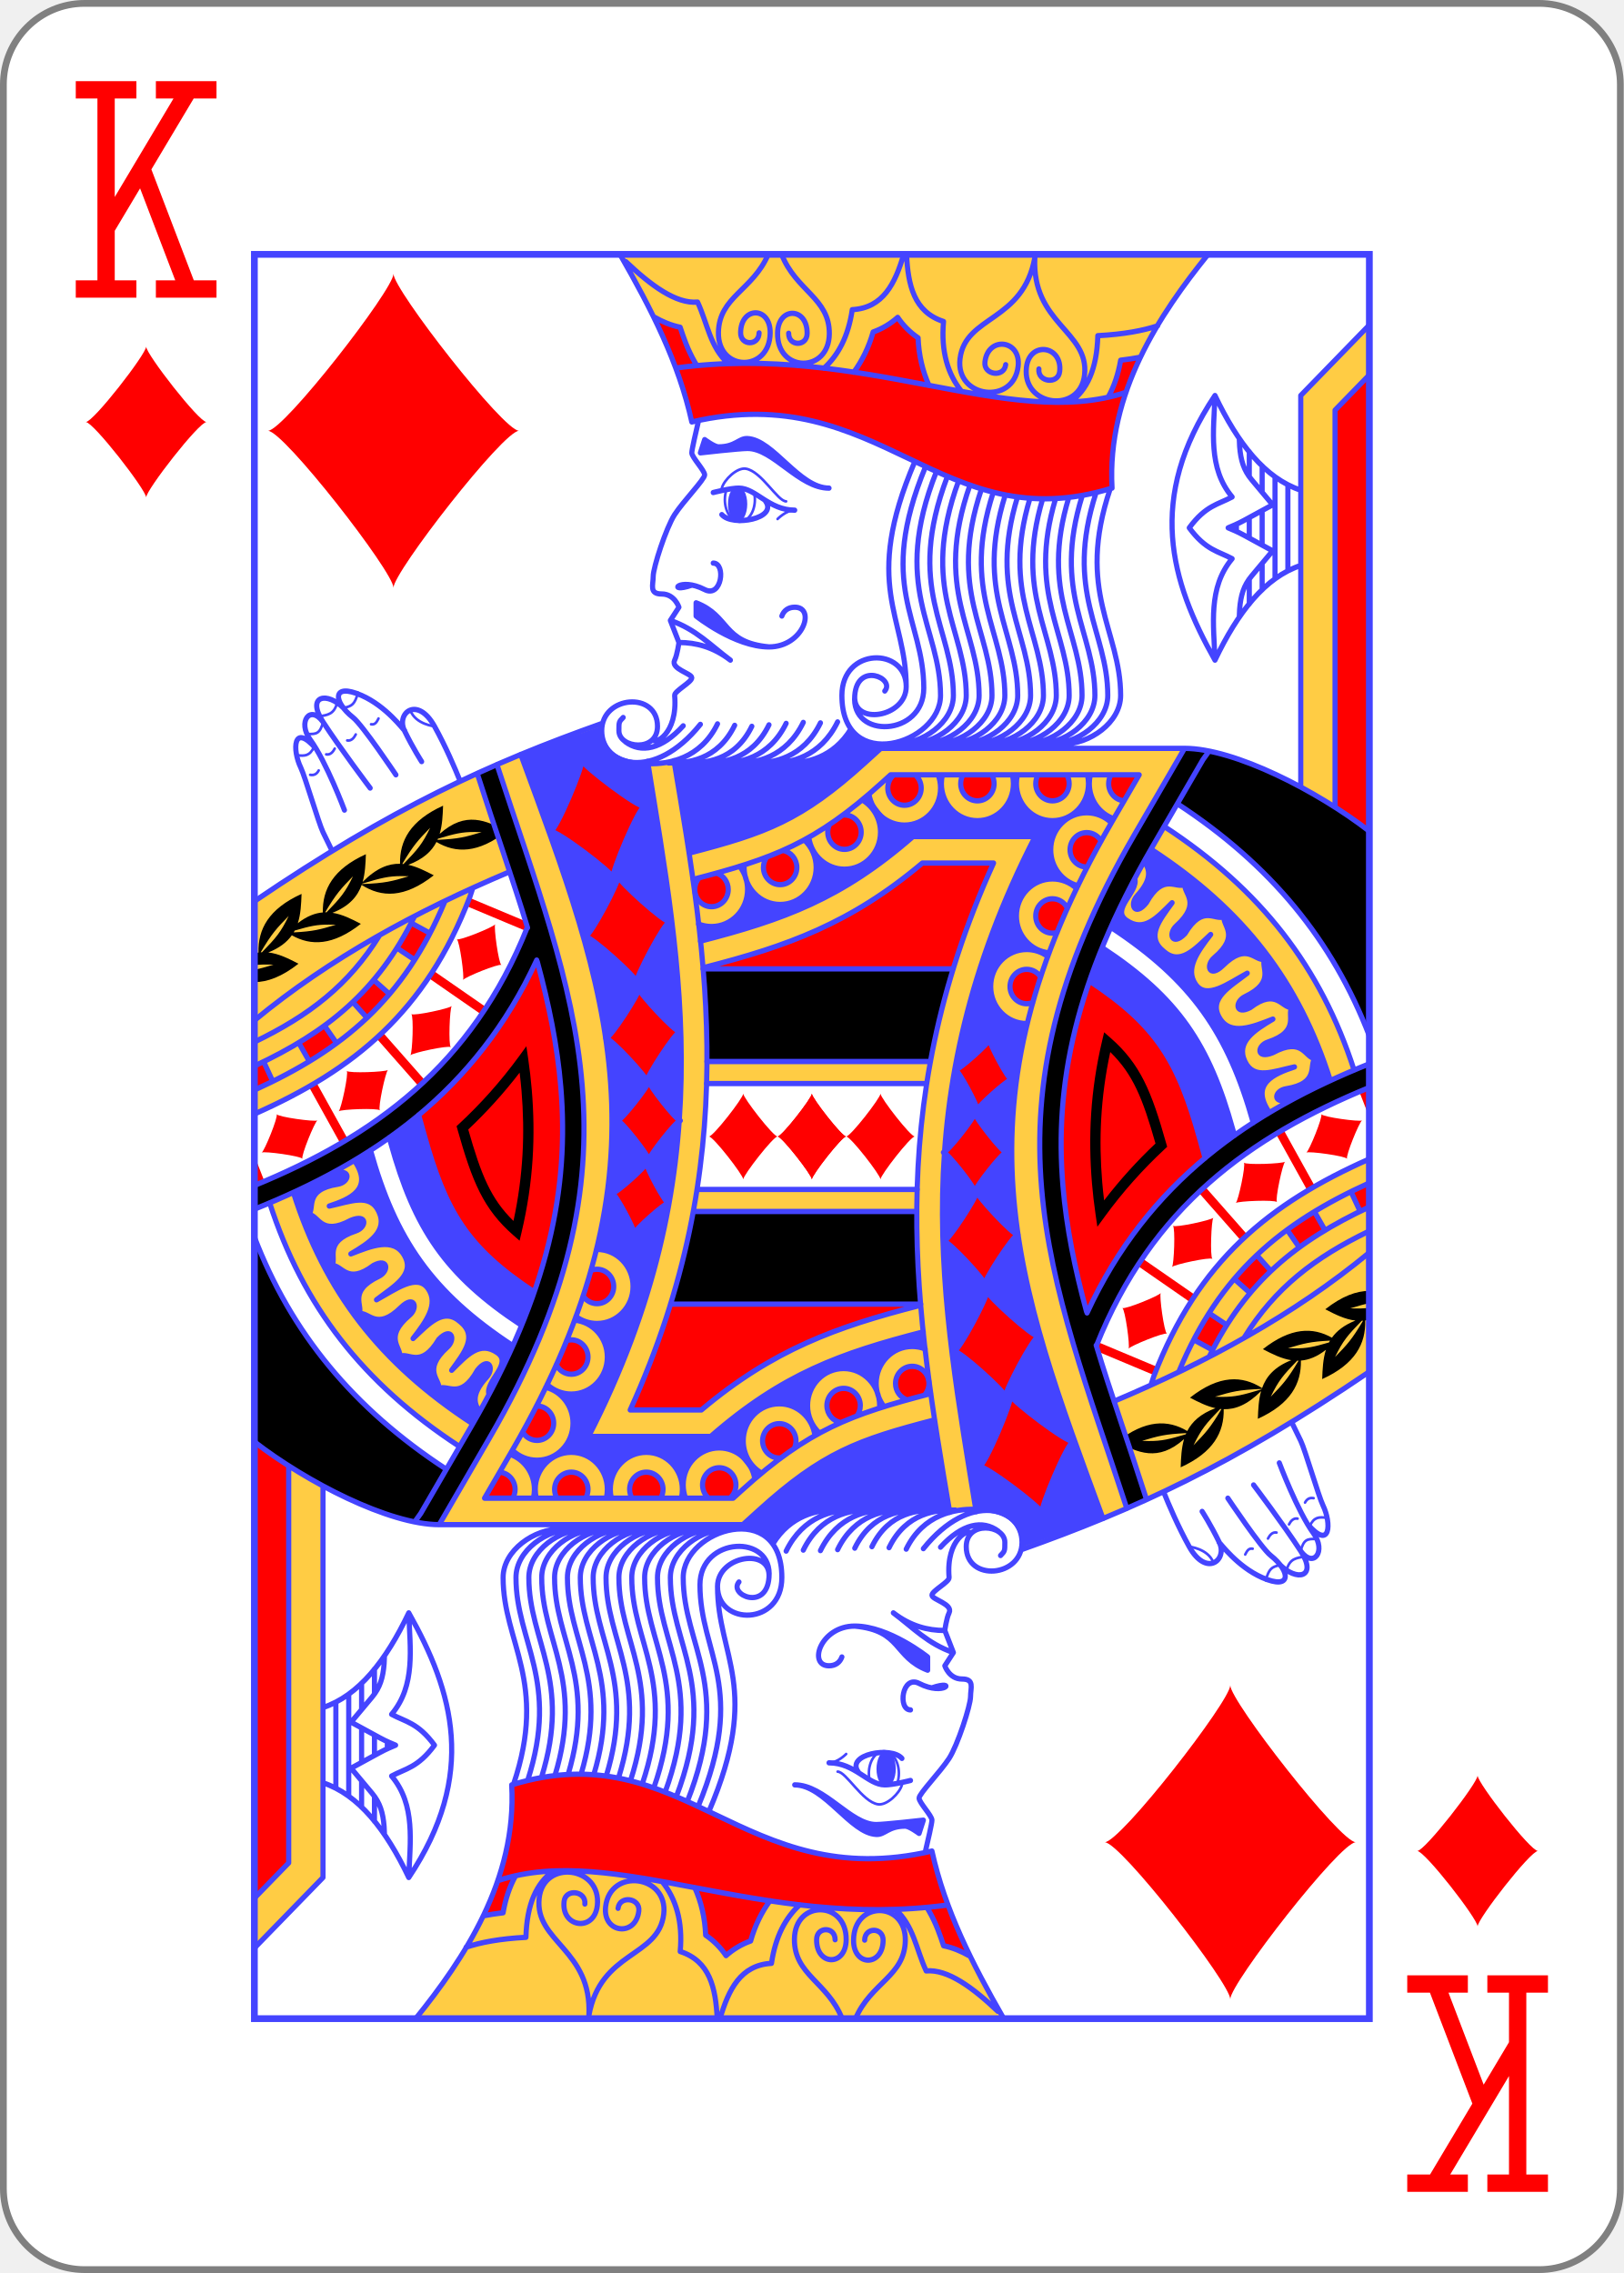
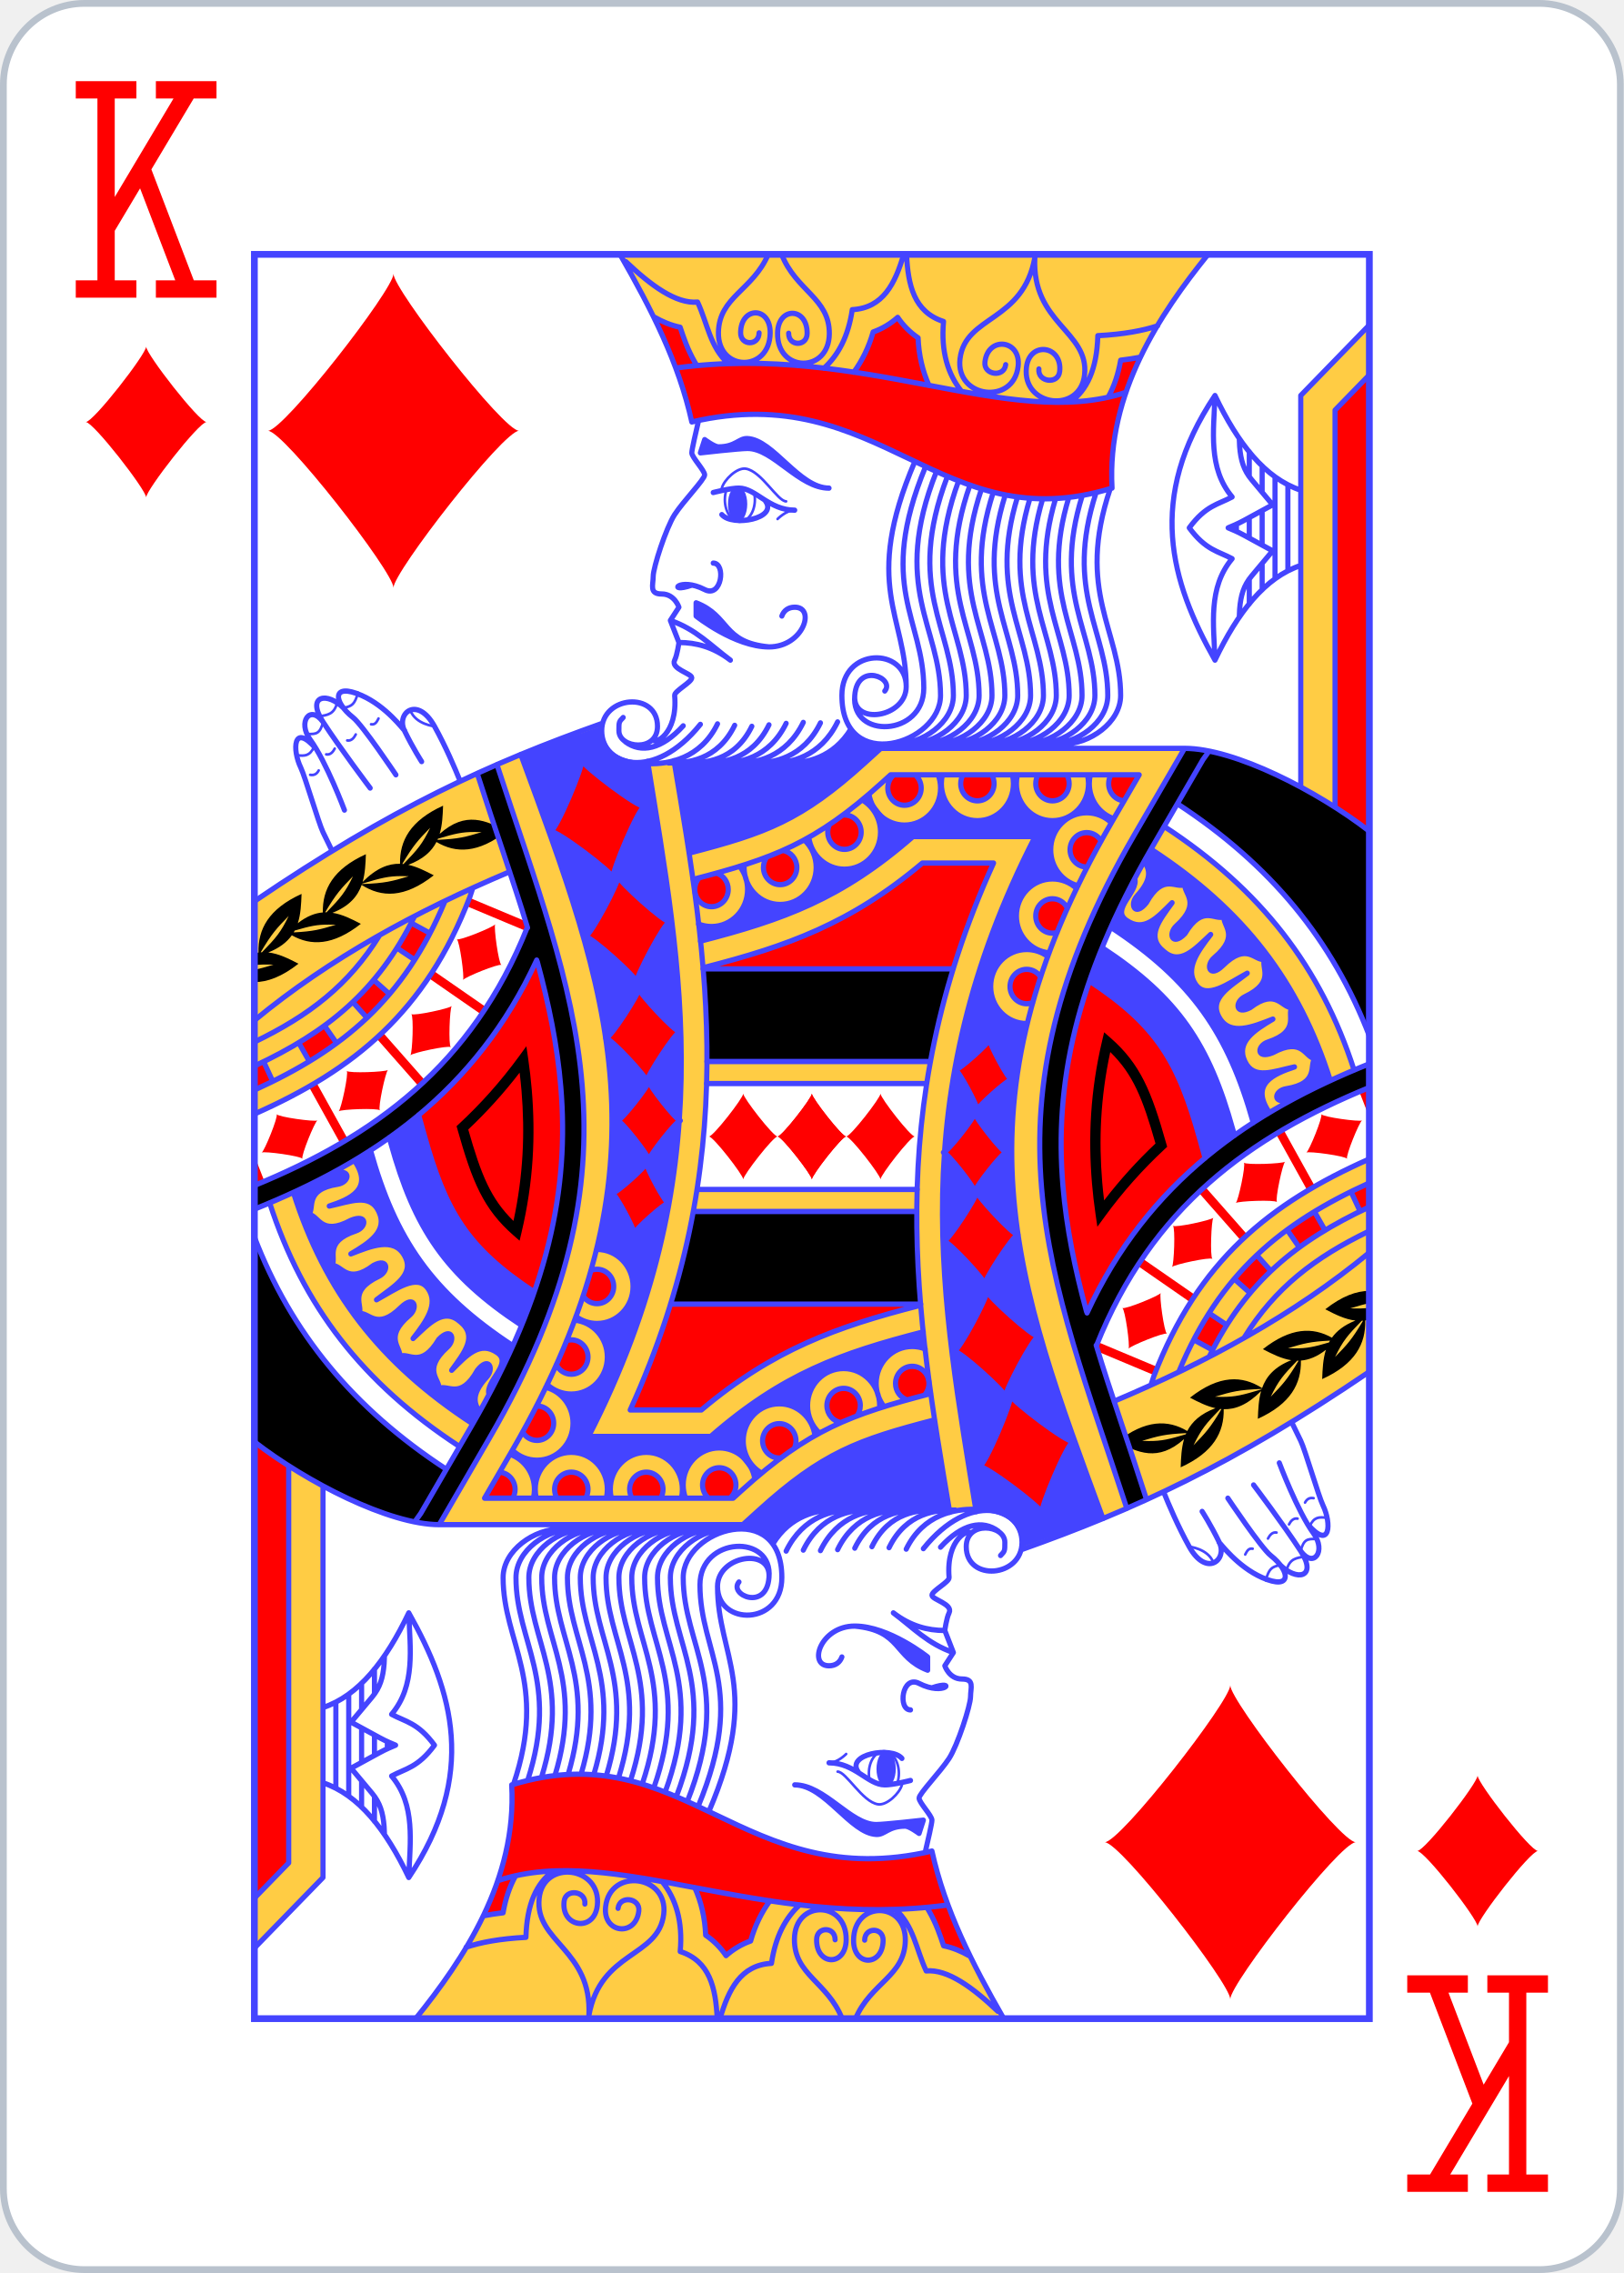
<svg xmlns="http://www.w3.org/2000/svg" xmlns:xlink="http://www.w3.org/1999/xlink" width="2.5in" height="3.5in" viewBox="-120 -168 240 336" preserveAspectRatio="none" class="card" face="KD">
  <defs>
    <rect id="DKX" width="164.8" height="260.8" x="-82.4" y="-130.4" />
  </defs>
  <symbol id="DK" viewBox="-500 -500 1000 1000" preserveAspectRatio="xMinYMid">
    <path d="M-285 -460L-85 -460M-185 -460L-185 460M-285 460L-85 460M85 -460L285 -460M185 -440L-170 155M85 460L285 460M185 440L-10 -70" stroke="red" stroke-width="80" stroke-linecap="square" stroke-miterlimit="1.5" fill="none" />
  </symbol>
  <symbol id="D" viewBox="-600 -600 1200 1200" preserveAspectRatio="xMinYMid">
    <path d="M-400 0C-350 0 0 -450 0 -500C0 -450 350 0 400 0C350 0 0 450 0 500C0 450 -350 0 -400 0Z" fill="red" />
  </symbol>
  <symbol id="DK1" preserveAspectRatio="none" viewBox="0 0 1300 2000">
    <path fill="#FC4" d="M426.281 0C462.753 61.814 494.762 122.794 510 190C730 140 800 325 1000 265C993.852 157.302 1056.115 67.163 1111.957 0L426.281 0zM1300 80L1220 160L1220.459 604.092C1249.616 619.405 1277.339 636.87 1300 653.92L1300 80zM730.424 560L711.994 576.26C637.633 641.872 596.151 656.183 507.322 678.652L525.766 808.059C620.591 784.352 694.855 758.784 778.836 690L861.842 690C825.058 768.647 801.824 843.335 788.264 915L527.684 915L527.262 940L783.893 940C755.889 1115.123 784.125 1272.482 810.773 1426.045C859.06 1422.486 905.718 1420.394 895 1470L1017.098 1421.322C928.022 1156.018 838.469 972.117 1025.811 658.32L1084.508 560L730.424 560zM1060.797 648.537L1045.469 674.303C1154.293 743.282 1218.094 824.787 1254.559 936.648L1282.223 924.801C1243.415 808.107 1173.893 720.307 1060.797 648.537zM1037.564 687.869L1026.492 707.762C1031.065 722.383 998.379 742.58 1016.791 754.936C1037.271 768.678 1052.094 752.419 1070 735C1055.095 755.047 1039.303 773.701 1060 790C1079.435 806.731 1096.52 787.804 1114.984 770.979C1099.434 790.529 1085.001 810 1097.391 827.459C1110.182 845.483 1135.532 826.57 1157.619 814.9C1137.67 829.937 1112.338 843.187 1125 865C1137.547 886.614 1164.189 875.789 1187.537 866.906C1165.901 879.392 1144.168 892.816 1155 915C1165.372 936.24 1188.238 926.174 1212.703 921.125C1188.777 928.814 1160.539 940.214 1183.4 972.797L1206.514 958.699C1185.799 963.272 1189.656 947.938 1202.85 945.916C1242.696 939.809 1229.187 918.413 1236.744 911.572C1224.989 911.173 1223.106 886.243 1187.416 904.984C1167.695 912.8 1169.057 897.048 1181.76 892.949C1220.123 880.57 1203.378 861.6 1209.748 853.643C1198.079 855.121 1192.248 830.812 1161.076 853.855C1143.534 862.877 1142.962 847.075 1155.068 841.455C1191.632 824.481 1172.693 807.7 1178.043 799.023C1166.642 801.917 1157.884 778.501 1128.834 806.449C1113.353 820.952 1108.845 805.797 1119.16 797.326C1150.312 771.742 1127.776 760.236 1130.785 750.496C1120.471 756.151 1106.131 735.671 1085 770C1070 785 1065 770 1075.033 761.197C1105.334 734.61 1082.434 723.844 1085.123 714.012C1074.999 720 1060 700 1040 735C1026.534 751.391 1020.096 736.951 1029.223 727.211C1049.037 706.066 1042.287 695.737 1037.564 687.869zM1300 1025.496C1184.082 1075.415 1100.133 1141.132 1048.707 1271.768L1045.547 1281.617C1031.376 1287.987 1016.888 1294.146 1002.258 1299.965C1014.443 1335.68 1027.685 1373.443 1040.189 1411.057C1119.216 1376.547 1200.51 1332.304 1300 1266.605L1300 1025.496z" />
  </symbol>
  <symbol id="DK2" preserveAspectRatio="none" viewBox="0 0 1300 2000">
    <path fill="red" d="M750.061,71.416c-8.09,7.058 -17.813,12.834 -28.66,16.604 -5.08,17.498 -12.873,32.766 -23.09,45.496 -57.344,-8.466 -118.21,-13.386 -182.865,-7.311 -0.234,-1.283 -1.036,-2.56 -1.799,-3.844C504.886,107.618 500.418,94.124 496.434,82.621 485.874,80.534 475.965,76.498 466.756,72.613 485.609,111.419 500.836,149.583 510,190c220,-50 290,135 490,75 -3.103,-54.365 11.226,-104.257 33.283,-148.727 -7.295,1.614 -15.012,2.782 -23.283,3.727 -2.746,15.659 -7.591,29.77 -15.182,42.076 -62.438,13.153 -131.213,0.635 -208.168,-13.49 -7.44,-15.904 -12.004,-34.04 -12.789,-53.951C764.249,88.286 756.208,80.269 750.061,71.416ZM1300,136.57l-40,39.998 1.262,450.93c14.241,8.907 27.212,17.772 38.738,26.432zm-186.938,426.562 -7.09,9.682 -58.697,98.32zm-88.004,26.094c-8.764,0.254 -24.385,4.427 -26.291,0.762C996.957,593.014 996,596.474 996,600c0,10.221 7.893,18.709 18.088,19.449 -2.566,-4.934 19.251,-23.801 16.686,-28.734 -0.635,-1.222 -2.794,-1.573 -5.715,-1.488zm-279.504,0.762C741.086,593.693 738.5,599.195 738.5,605c0,10.77 8.73,19.5 19.5,19.5 10.77,0 19.5,-8.73 19.5,-19.5 0,-5.801 -2.583,-11.301 -7.047,-15.006zm80.713,0C824.457,593.014 823.5,596.474 823.5,600c0,10.77 8.73,19.5 19.5,19.5 10.77,0 19.5,-8.73 19.5,-19.5 0,-3.526 -0.956,-6.986 -2.766,-10.012zm87.5,0C911.957,593.014 911,596.474 911,600c0,10.77 8.73,19.5 19.5,19.5 10.77,0 19.5,-8.73 19.5,-19.5 0,-3.526 -0.956,-6.986 -2.766,-10.012zM688,635.5c-0.658,0 -1.316,0.033 -1.971,0.1l-15.439,10.615C669.215,648.939 668.5,651.949 668.5,655c0,10.77 8.73,19.5 19.5,19.5 10.77,0 19.5,-8.73 19.5,-19.5 0,-10.77 -8.73,-19.5 -19.5,-19.5zm282.5,20c-10.77,0 -19.5,8.73 -19.5,19.5 0,10.77 8.73,19.5 19.5,19.5 0.219,0 0.437,-0.005 0.656,-0.012l16.129,-29.414C983.776,659.14 977.394,655.5 970.5,655.5Zm-354.578,20.221 -18.264,7.242C594.964,686.397 593.5,690.635 593.5,695c0,10.77 8.73,19.5 19.5,19.5 10.77,0 19.5,-8.73 19.5,-19.5 0,-9.641 -7.046,-17.834 -16.578,-19.279zM778.836,690c-83.981,68.784 -158.246,94.352 -254.416,119.029l290.469,0.773C827.249,770.72 842.715,730.895 861.842,690ZM538.791,701.379 518.842,706.592C515.412,710.214 513.5,715.012 513.5,720c0,10.77 8.73,19.5 19.5,19.5 10.77,0 19.5,-8.73 19.5,-19.5 0,-8.539 -5.555,-16.085 -13.709,-18.621zM930.5,730.5c-10.77,0 -19.5,8.73 -19.5,19.5 0,10.77 8.73,19.5 19.5,19.5 1.852,0 3.695,-0.264 5.473,-0.783l12.021,-27.332C944.712,734.721 937.928,730.5 930.5,730.5Zm-30,80c-10.77,0 -19.5,8.73 -19.5,19.5 0,10.77 8.73,19.5 19.5,19.5 2.473,0 4.924,-0.471 7.221,-1.387l9.057,-28.85C913.169,813.793 907.054,810.5 900.5,810.5Zm73.379,13.072c-30.287,84.62 -37.401,159.34 -31.172,232.307 4.045,47.383 14.005,94.266 27.809,143.32 35.467,-73.406 82.796,-130.262 138.201,-174.976l-6.213,-20.652c-25.453,-89.086 -50.378,-129.386 -128.625,-179.998zm323.728,121.934 -9.275,3.736 11.668,28.965v-26.762zm-97.826,46.551 -8.687,4.953 36.732,64.4 8.685,-4.955zM1300,1054.014l-21.389,8.584 10.578,22.262 10.81,-4.838zm-191.68,2.728 -7.414,6.711 49.477,54.662 7.414,-6.709zm127.693,28.525 -31.816,20.629 14.1,19.811 30.053,-19.373zm-67.186,49.303 -26.365,26.895 18.51,16.033 24.316,-25.082zm-133.647,3.555 -5.588,8.293 61.828,41.656 5.588,-8.293zm77.92,62.129 -17.738,30.244 21.824,11.578 16.645,-28.375zm-129.352,32.91 -3.77,9.262 69.168,28.16 3.772,-9.262z" />
  </symbol>
  <symbol id="DK3" preserveAspectRatio="none" viewBox="0 0 1300 2000">
    <path fill="#44F" d="M600,445c-40,0 -85,-35 -85,-35v-15c40,15 30,45 85,50M525,210l-5,15c0,0 45,-5 55,-5 30,0 60,45 95,45 -35,0 -65,-55 -95.29,-56.161 -9.993,-0.383 -13.614,9.419 -33.614,9.419C536.382,218.258 525,210 525,210ZM574.667,283.061a11.249,20.385 0 0 1 -11.249,20.385 11.249,20.385 0 0 1 -11.249,-20.385 11.249,20.385 0 0 1 11.249,-20.385 11.249,20.385 0 0 1 11.249,20.385zM489.009,572.698l133.641,3.825c19.965,0.522 52.342,-5.558 72.988,-38.356 8.822,11.653 21.897,16.73 35.872,16.969l-1.087,4.864 -18.43,16.26c-74.361,65.612 -115.843,79.924 -204.951,102.132 -5.836,-35.709 -11.98,-70.798 -18.034,-105.693zM800,605c0,23.196 -18.804,42 -42,42 -29.839,0.637 -35.202,-40.062 -49.393,-28.596C721.821,625.845 730,639.832 730,655c0,23.196 -18.804,42 -42,42 -20.928,0 -38.655,-15.406 -41.584,-36.119 -1.783,0.981 -3.565,1.936 -5.35,2.877C649.933,671.723 655,683.08 655,695c0,23.196 -18.804,42 -42,42 -17.875,0 -33.131,-11.171 -39.195,-26.908C574.588,713.315 575,716.639 575,720c0,23.196 -18.804,42 -42,42 -5.157,0 -10.269,-0.949 -15.082,-2.801l2.217,19.344C616.397,754.406 684.392,730.935 767.926,660h142.395c-156.787,297.276 -107.906,528.857 -68.797,765.254 30.599,0.378 51.772,10.196 52.529,40.46l95.313,-32.769C915.034,1236.375 850.349,1074.787 901.131,871.994 900.92,871.997 900.71,872 900.5,872c-23.196,0 -42,-18.804 -42,-42 0,-23.196 18.804,-42 42,-42 8.804,0 17.383,2.768 24.527,7.908 0.513,-1.363 1.03,-2.727 1.553,-4.094C905.003,789.792 888.5,771.681 888.5,750c0,-23.196 18.804,-42 42,-42 10.39,0 20.407,3.853 28.121,10.809 0.51,-1.034 1.019,-2.069 1.535,-3.105C941.543,710.973 928.5,694.217 928.5,675c0,-23.196 18.804,-42 42,-42 10.667,0 20.933,4.058 28.717,11.352 0.28,-0.471 0.553,-0.939 0.834,-1.41l1.902,-3.186C984.939,633.958 973.5,617.975 973.5,600c0,-3.37 0.407,-6.727 1.209,-10h-3.418c0.802,3.273 1.209,6.63 1.209,10 0,23.196 -18.804,42 -42,42 -23.196,0 -42,-18.804 -42,-42 0,-3.37 0.407,-6.727 1.209,-10h-5.918c0.802,3.273 1.209,6.63 1.209,10 0,23.196 -18.804,42 -42,42 -23.196,0 -42,-18.804 -42,-42 0,-3.37 0.407,-6.727 1.209,-10 -9.2,-1.207 -2.261,7.468 -2.209,15zm175.104,-15 55.566,1.654 0.988,-1.654zM998.735,762.9c94.583,60.402 136.897,120.761 165.899,221.531L1183.4,972.797c-22.862,-32.583 5.376,-43.982 29.302,-51.671 -24.465,5.049 -47.331,15.115 -57.702,-6.126 -10.832,-22.184 10.9,-35.609 32.536,-48.095 -23.348,8.883 -49.99,19.709 -62.536,-1.905 -12.662,-21.813 12.67,-35.063 32.619,-50.099 -22.087,11.67 -47.437,30.582 -60.229,12.558C1085,810 1099.433,790.529 1114.984,770.979 1096.52,787.805 1079.435,806.731 1060,790c-20.697,-16.299 -4.905,-34.953 10,-55 -17.905,17.419 -32.729,33.679 -53.208,19.936 -18.412,-12.355 14.274,-32.553 9.701,-47.174m228.066,228.887C1218.094,824.788 1154.292,743.281 1045.468,674.302l-7.904,13.568c4.723,7.868 11.471,18.196 -8.343,39.341 -9.126,9.74 -2.687,24.18 10.778,7.789 20,-35 35,-15 45.124,-20.988 -2.689,9.832 20.209,20.598 -10.091,47.185C1065,770 1070,785 1085,770c21.131,-34.329 35.471,-13.85 45.785,-19.505 -3.009,9.739 19.527,21.246 -11.625,46.831 -10.315,8.471 -5.807,23.626 9.675,9.124 29.05,-27.948 37.808,-4.532 49.209,-7.426 -5.35,8.677 13.588,25.457 -22.975,42.431 -12.106,5.62 -11.535,21.421 6.008,12.4 31.172,-23.044 37.003,1.267 48.672,-0.212 -6.37,7.958 10.376,26.927 -27.988,39.306 -12.702,4.099 -14.066,19.851 5.655,12.036 35.69,-18.741 37.573,6.188 49.328,6.588 -7.557,6.841 5.952,28.236 -33.894,34.343 -13.193,2.022 -17.049,17.356 3.665,12.783zM1142.756,998.852l-1.791,-6.27C1113.331,895.862 1077.631,843.008 988.568,785.964l-14.645,37.859c78.203,50.361 103.128,90.662 128.581,179.747l5.989,20.963" />
  </symbol>
  <symbol id="DK4" preserveAspectRatio="none" viewBox="0 0 1300 2000">
    <path fill="black" d="M1084.508,560l-58.697,98.32c-187.341,313.797 -97.789,497.698 -8.713,763.002l23.092,-10.266 -57.762,-175.512C1046.875,1079.487 1161.668,999.68 1300,944.443V917.615C1161.979,971.411 1041.672,1050.455 970.828,1200.002l0.795,2.709 -1.42,-4.314c-13.491,-48.251 -23.451,-95.135 -27.496,-142.518 -9.688,-113.478 12.898,-231.197 104.568,-384.744l58.697,-98.32 -29.781,49.916C1184.687,691.728 1257.135,777.351 1300,886.016V653.916C1247.887,614.69 1169.327,573.443 1112.02,562.904l-0.064,0.107zM220,625c-38.243,16.869 -50.73,39.82 -50.184,65.85 -13.29,-0.348 -27.534,4.811 -43.621,20.596C129.141,701.541 129.613,690.786 130,680 91.688,696.899 79.224,719.903 79.818,745.99 70.668,746.731 61.03,750.275 50.633,758.205 54.076,747.821 54.59,736.429 55,725 16.463,741.999 4.078,765.174 4.83,791.451 3.236,791.66 1.626,791.963 0,792.354v13.449C6.455,804.98 13.029,804.849 22.26,805.217 13.211,807.838 6.837,809.679 0,811.016v13.971c15.197,7.2e-4 32.097,-6.118 51.395,-20.848 -11.463,-5.788 -22.95,-11.437 -35.184,-12.781 13.191,-5.09 21.793,-11.762 27.439,-19.451 22.217,12.236 47.947,11.85 80.484,-12.984 -10.803,-5.455 -21.628,-10.784 -33.078,-12.506 19.825,-7.612 29.328,-18.781 34.014,-31.607 23.029,14.305 49.765,15.292 84.064,-10.887 -9.735,-4.916 -19.487,-9.734 -29.699,-11.9 17.505,-6.371 27.302,-15.398 32.848,-25.889 22.528,13.014 48.645,13.135 81.852,-12.211 -23.778,-12.007 -47.654,-23.447 -78.109,3.057C219.116,646.927 219.606,635.981 220,625Zm-15,25c-9.295,18.589 -14.428,24.37 -31.143,41.131 -0.468,-0.051 -0.936,-0.103 -1.406,-0.141C185.522,669.587 190.885,664.115 205,650Zm52.279,4.807c2.377,0.016 4.928,0.082 7.721,0.193 -19.154,5.548 -26.54,7.606 -51.529,8.73 0.201,-0.437 0.382,-0.881 0.57,-1.322 19.619,-5.653 27.964,-7.704 43.238,-7.602zm-85,50c2.377,0.016 4.928,0.082 7.721,0.193 -19.935,5.775 -27.006,7.775 -54.58,8.869 0.053,-0.152 0.095,-0.308 0.146,-0.461 22.238,-6.438 30.551,-8.71 46.713,-8.602zM115,705c-9.241,18.483 -14.365,24.3 -30.852,40.84 -0.535,-0.007 -1.073,-8e-5 -1.611,0.012C95.545,724.565 100.916,719.084 115,705ZM40,750C30.713,768.575 25.582,774.362 8.898,791.092 8.378,791.113 7.854,791.152 7.33,791.191 20.491,769.62 25.841,764.159 40,750Zm47.279,9.807c2.377,0.016 4.928,0.082 7.721,0.193 -18.542,5.371 -26.021,7.474 -49.139,8.623 0.419,-0.687 0.814,-1.383 1.193,-2.084 17.576,-5.021 25.721,-6.83 40.225,-6.732zM523.076,810 527.684,915H788.328L814.875,810Zm467.709,71.871 -2.305,9.463c-13.936,57.217 -16.337,109.636 -11.896,161.652 0.997,11.684 2.414,23.387 4.166,35.131l2.119,14.211 8.615,-11.498c21.298,-28.422 44.77,-53.825 69.992,-76.621l2.783,-2.516 -1.043,-3.606c-17.22,-59.464 -30.254,-90.3 -65.016,-119.902zm7.127,22.383c26.414,25.135 37.62,51.977 52.734,103.687 -21.305,19.517 -41.323,40.983 -59.904,64.463 -0.855,-6.832 -1.621,-13.647 -2.201,-20.438 -4.087,-47.877 -2.144,-95.767 9.371,-147.713z" />
  </symbol>
  <symbol id="DK5" preserveAspectRatio="none" viewBox="0 0 1300 2000">
    <path stroke="#44F" stroke-linecap="round" stroke-linejoin="round" stroke-width="6" fill="none" d="M1205,261.182v97.637M1190,252.129V367.871M1175,350.311v29.996M1175,290.406l-10e-5,39.187M1175,239.693v29.996M1160,368.373v27.984M1160,298.355l10e-5,23.289M1160,223.643v27.984M1145,305.873v8.254M520.134,778.543C616.396,754.406 684.392,730.935 767.926,660h142.395c-156.787,297.276 -107.906,528.857 -68.797,765.254M525.766,808.059C620.591,784.352 694.855,758.784 778.836,690h83.006c-131.846,281.901 -89.778,512.978 -51.069,736.045M989.366,1432.945C889.254,1168.199 806.638,966.909 1000.051,642.941L1031.658,590H741.766l-9.922,8.756C653.494,667.888 603.995,685.13 511.713,708.48M1017.097,1421.323C928.021,1156.019 838.469,972.117 1025.811,658.32L1084.508,560H730.424l-18.43,16.26c-74.361,65.612 -115.843,79.924 -204.671,102.393M426.291,0.007C462.762,61.82 494.762,122.796 510,190 730,140 800,325 1000,265 993.852,157.297 1056.123,67.145 1111.966,-0.018M614.759,0.032C631.487,41.41 670.706,49.677 670.34,90.06c-0.408,44.997 -60.979,44.224 -60.335,-0.77 0.435,-30.41 34.906,-29.556 34.477,0.44 -0.215,14.998 -21.763,14.723 -21.548,-0.275M599.096,0.044C581.146,40.794 541.84,48.101 541.051,88.41c-0.88,44.991 59.691,45.764 60.335,0.77 0.435,-30.41 -34.048,-30.436 -34.477,-0.44 -0.215,14.998 21.333,15.273 21.548,0.275M910,3.41c-3.958,75.052 63.504,83.571 57.94,133.177 -5.014,44.699 -73.043,36.172 -67.764,-8.495 3.568,-30.189 42.241,-24.924 38.722,4.854 -1.76,14.889 -25.961,11.855 -24.201,-3.034M910,3.41C896.361,77.248 828.885,68.851 822.732,118.383c-5.544,44.633 62.485,53.162 67.764,8.495 3.568,-30.189 -35.203,-34.632 -38.722,-4.854 -1.76,14.889 22.442,17.923 24.201,3.034M491.884,128.804C710,100 880,200 1015.604,156.595M995.411,161.923C1002.408,149.77 1007.254,135.659 1010,120c8.271,-0.945 15.987,-2.113 23.204,-3.475M951.488,167.374c19.219,-13.488 30.892,-37.153 31.903,-75.195 30.425,-1.548 52.501,-5.644 69.805,-11.195M466.519,71.255c9.446,5.241 19.354,9.279 29.914,11.366 3.985,11.503 8.452,24.997 17.213,39.74 0.763,1.283 1.566,2.56 2.409,3.829M552.628,123.893C531.219,105.072 528.495,78.759 516.729,54.105 491.699,56.297 462.178,35.159 433.183,8.316M698.804,133.696c9.723,-12.91 17.517,-28.178 22.597,-45.676 10.847,-3.769 20.57,-9.546 28.66,-16.604 6.148,8.853 14.187,16.87 23.799,23.219 0.785,19.912 5.349,38.047 12.742,53.992M757.092,0.052C747.112,32.943 733.174,60.761 697.089,62.687 692.459,93.201 680.697,114.38 664.045,129.146M824.538,155.374C808.692,135.989 800.327,110.644 803.527,76.109 768.856,65.234 762.116,34.589 760.381,0.043M0.128,733.28C160.872,627.138 273.947,577.151 405.892,531.565M1084.508,560c58.556,0 155.048,48.393 215.606,93.996M1060.798,648.537c113.096,71.77 182.617,159.57 221.424,276.264M1045.468,674.302c108.824,68.979 172.626,150.486 209.091,262.347M1300.071,886.19C1257.215,777.442 1184.743,691.771 1076.171,622.798M998.735,762.9c94.583,60.402 136.897,120.761 165.899,221.531M988.568,785.964c89.063,57.044 124.762,109.898 152.397,206.618l1.791,6.27M973.923,823.823c78.203,50.361 103.128,90.662 128.581,179.747l5.989,20.963M1045.369,1281.592l3.338,-9.824c51.421,-130.622 135.35,-196.342 251.249,-246.259M1154.091,1227.949c35.812,-56.212 81.928,-90.805 145.814,-120.773M1113.379,1249.43c42.764,-84.642 101.834,-131.066 186.517,-169.544M1077.871,1266.58c47.687,-111.379 119.453,-168.575 222.006,-213.896M970.828,1200.002C1041.668,1050.464 1161.946,971.391 1299.957,917.595M981.741,1237.189C1046.058,1080.041 1161.175,999.873 1299.994,944.443M1002.278,1300.143c108.097,-44.364 209.475,-97.716 297.742,-168.601M970.203,1198.396c-13.491,-48.251 -23.451,-95.134 -27.496,-142.517 -9.688,-113.478 12.898,-231.197 104.568,-384.744l58.697,-98.32 7.089,-9.682M1039.892,1410.606c-19.667,-59.873 -42.017,-121.299 -58.398,-173.96M523.076,810 814.875,810M527.684,915 788.328,915M527.262,940 783.957,940M1113.101,1200.255l20.73,13.447M1142.463,1161.465l18.51,16.033M1168.828,1134.571l16.461,17.846M1204.197,1105.897l14.1,19.81M1236.013,1085.268l12.336,21.066M1278.611,1062.598l10.579,22.262M1095.363,1230.498l21.824,11.578M1220,603.865V160l80,-80M1260,626.748V176.568l39.999,-39.999M1219.982,352.664C1178.5,366.005 1146.587,405.675 1120,460c-1.436,-40.363 -8.306,-82.087 20,-115 -16.063,-8.511 -30.68,-9.463 -50,-35 19.32,-25.537 33.937,-26.489 50,-35 -28.306,-32.913 -21.436,-74.637 -20,-115 26.587,54.325 58.5,93.995 99.982,107.336M1148.301,411.435c0.056,-3.197 0.194,-6.275 0.441,-9.224 1.32,-15.756 4.72,-26.855 14.004,-37.65l24.494,-28.482 -33.195,-17.588c-8.638,-4.577 -14.026,-6.531 -18.703,-8.49 4.677,-1.959 10.065,-3.914 18.703,-8.49l33.195,-17.588 -24.494,-28.482c-9.284,-10.795 -12.684,-21.895 -14.004,-37.65 -0.247,-2.949 -0.385,-6.027 -0.441,-9.224M1120,160c-80.254,116.73 -51.745,210.787 0,300M708.559,618.376A42,42 0 0 1 730,655v0a42,42 0 0 1 -42,42 42,42 0 0 1 -41.598,-36.205M686.029,635.6A19.5,19.5 0 0 1 688,635.5 19.5,19.5 0 0 1 707.5,655 19.5,19.5 0 0 1 688,674.5 19.5,19.5 0 0 1 668.5,655a19.5,19.5 0 0 1 2.091,-8.784M797.229,589.997A42,42 0 0 1 800,605 42,42 0 0 1 758,647 42,42 0 0 1 716.564,611.857M770.453,589.995A19.5,19.5 0 0 1 777.5,605 19.5,19.5 0 0 1 758,624.5 19.5,19.5 0 0 1 738.5,605a19.5,19.5 0 0 1 7.055,-15.012M883.79,589.99A42,42 0 0 1 885,600a42,42 0 0 1 -42,42 42,42 0 0 1 -42,-42 42,42 0 0 1 1.211,-10.012M859.734,589.989A19.5,19.5 0 0 1 862.5,600 19.5,19.5 0 0 1 843,619.5 19.5,19.5 0 0 1 823.5,600a19.5,19.5 0 0 1 2.767,-10.012M971.29,589.99A42,42 0 0 1 972.5,600a42,42 0 0 1 -42,42 42,42 0 0 1 -42,-42 42,42 0 0 1 1.211,-10.012M947.234,589.989A19.5,19.5 0 0 1 950,600 19.5,19.5 0 0 1 930.5,619.5 19.5,19.5 0 0 1 911,600a19.5,19.5 0 0 1 2.767,-10.012M1001.961,639.758A42,42 0 0 1 973.5,600a42,42 0 0 1 1.211,-10.012M1014.087,619.449A19.5,19.5 0 0 1 996,600a19.5,19.5 0 0 1 2.767,-10.012M960.294,715.741A42,42 0 0 1 928.5,675a42,42 0 0 1 42,-42 42,42 0 0 1 28.739,11.372M971.157,694.489A19.5,19.5 0 0 1 970.5,694.5 19.5,19.5 0 0 1 951,675a19.5,19.5 0 0 1 19.5,-19.5 19.5,19.5 0 0 1 16.785,9.575M926.665,791.825A42,42 0 0 1 888.5,750a42,42 0 0 1 42,-42 42,42 0 0 1 28.229,10.901M935.972,768.717A19.5,19.5 0 0 1 930.5,769.5 19.5,19.5 0 0 1 911,750a19.5,19.5 0 0 1 19.5,-19.5 19.5,19.5 0 0 1 17.494,10.885M901.237,871.994A42,42 0 0 1 900.5,872a42,42 0 0 1 -42,-42 42,42 0 0 1 42,-42 42,42 0 0 1 24.636,7.984M907.72,848.114A19.5,19.5 0 0 1 900.5,849.5 19.5,19.5 0 0 1 881,830a19.5,19.5 0 0 1 19.5,-19.5 19.5,19.5 0 0 1 16.278,8.763M641.043,663.734A42,42 0 0 1 655,695a42,42 0 0 1 -42,42 42,42 0 0 1 -42,-42 42,42 0 0 1 0.104,-2.949M615.923,675.72A19.5,19.5 0 0 1 632.5,695 19.5,19.5 0 0 1 613,714.5 19.5,19.5 0 0 1 593.5,695a19.5,19.5 0 0 1 4.158,-12.037M565.706,693.65A42,42 0 0 1 575,720a42,42 0 0 1 -42,42 42,42 0 0 1 -15.083,-2.802M538.79,701.38A19.5,19.5 0 0 1 552.5,720 19.5,19.5 0 0 1 533,739.5 19.5,19.5 0 0 1 513.5,720a19.5,19.5 0 0 1 5.342,-13.409M795.159,246.412C741.578,377.816 800,422.21 800,500c0,55 -115,90 -115,0 0,-55 75,-55 75,-10 0,35 -62.765,44.891 -60,10 3.052,-38.508 47.487,-19.355 35,-5M782.517,240.733C724.777,376.332 780.484,412.89 780.484,491.79 780.484,546.79 695,550 700,500M770,235C708.212,375.321 760,410 760,490M807.997,251.821C758.185,379.052 815,423.287 815,500c0,30.823 -36.118,55.365 -67.872,55.144M821.048,256.901C774.7,380.245 830,424.317 830,500c0,30.823 -36.118,55.365 -67.872,55.144M834.323,261.583C791.102,381.375 845,425.282 845,500c0,30.823 -36.118,55.365 -67.872,55.144M847.748,266.039C807.441,382.477 860,426.216 860,500c0,30.823 -36.118,55.365 -67.872,55.144M861.464,269.818C823.58,383.434 875,427.02 875,500c0,30.823 -36.118,55.365 -67.872,55.144M875.463,272.868C839.501,384.221 890,427.677 890,500c0,30.823 -36.118,55.365 -67.872,55.144M889.737,275.142C855.189,384.816 905,428.171 905,500c0,30.823 -36.118,55.365 -67.872,55.144M904.283,276.596C870.629,385.201 920,428.489 920,500c0,30.823 -36.118,55.365 -67.872,55.144M919.1,277.188C885.809,385.358 935,428.619 935,500c0,30.823 -36.118,55.365 -67.872,55.144M934.195,276.881C900.716,385.277 950,428.552 950,500c0,30.823 -36.118,55.365 -67.872,55.144M949.583,275.634C915.338,384.946 965,428.278 965,500c0,30.823 -36.118,55.365 -67.872,55.144M965.29,273.405C929.663,384.36 980,427.793 980,500c0,30.823 -36.118,55.365 -67.872,55.144M981.353,270.151C943.68,383.519 995,427.091 995,500c0,30.823 -36.118,55.365 -67.872,55.144M997.87,265.686C957.335,382.389 1010,426.142 1010,500c0,30.823 -36.118,55.365 -67.872,55.144M520,532.778C465.796,598.504 405,580 405,540c0,-40 65,-45 65,-5 0,30 -45,25 -45,5 0,-10 0,-10 5,-15M500,534.444c-25.083,26.791 -49.177,31.341 -67.463,18.093M540,532.222c-20,40 -57.915,45.684 -79.403,45.122M560,533.889c-20,40 -55.863,43.196 -77.35,42.634M580,535c-20,40 -55.863,42.085 -77.35,41.523M600,533.333c-20,40 -55.863,43.752 -77.35,43.19M620,531.667c-20,40 -55.863,45.418 -77.35,44.857M640,530.556c-20,40 -55.863,46.529 -77.35,45.968M660,531.111c-20,40 -55.863,45.974 -77.35,45.412M680,530c-20,40 -55.863,47.085 -77.35,46.523M695.523,538.013c-20.53,32.953 -52.907,39.032 -72.873,38.511M517.827,188.827C514.886,200.909 510,221.505 510,225c0,5 15,20 15,25 0,5 -25,30 -35,45 -10,15 -25,60 -25,70 0,10 -5,20 10,20 15,0 20,15 20,15l-10,15 10,25c0,0 -1.838,13.675 -5,20 -5,10 20,15 20,20 0,5 -20.437,15.019 -20,20 3.908,44.548 -24.383,56.24 -25,50M535,350c15,0 10,40 -10,30 -30,-15 -45,5 -15,-5M615,410c2.205,-6.063 7.383,-10 15,-10 25,0 10,45 -30,45 -40,0 -85,-35 -85,-35v-15c40,15 30,45 85,50M495,440c20,0 40,5 60,20 -22.925,-16.544 -40,-35 -70,-45M525,210l-5,15c0,0 45,-5 55,-5 30,0 60,45 95,45 -35,0 -65,-55 -95.29,-56.161 -9.993,-0.383 -13.614,9.419 -33.614,9.419C536.382,218.258 525,210 525,210v0M630,290c-30,0 -45.346,-24.918 -65,-25 -10.138,-0.042 -30,5 -30,5M595.871,279.644C610.873,299.647 557.374,309.072 545,295M239.869,597.116C233.831,582.484 222.966,557.691 210,535c-20,-35 -45,-15 -35,5 10,20 20,35 20,35M175.29,539.935C173.609,538.913 154.066,512.457 125,500c-35,-15 -33.238,7.222 -10,25 11.232,8.593 50,65 50,65M105,515.29C85,495 60,500 80,530c20,30 55,75 55,75M80,530c-15,-20 -30,0 -15,20 18.974,25.298 40,80 40,80M72.032,560.581C45,530 44.064,561.807 54.064,581.807 59.064,591.807 75,645 80,655l10.701,21.402M1037.564,687.87c4.723,7.868 11.471,18.196 -8.343,39.341 -9.126,9.74 -2.687,24.18 10.778,7.789 20,-35 35,-15 45.124,-20.988 -2.689,9.832 20.209,20.598 -10.091,47.185C1065,770 1070,785 1085,770c21.131,-34.329 35.471,-13.85 45.785,-19.505 -3.009,9.739 19.527,21.246 -11.625,46.831 -10.315,8.471 -5.807,23.626 9.675,9.124 29.05,-27.948 37.808,-4.532 49.209,-7.426 -5.35,8.677 13.588,25.457 -22.975,42.431 -12.106,5.62 -11.535,21.421 6.008,12.4 31.172,-23.044 37.003,1.267 48.672,-0.212 -6.37,7.958 10.376,26.927 -27.988,39.306 -12.702,4.099 -14.066,19.851 5.655,12.036 35.69,-18.741 37.573,6.188 49.328,6.588 -7.557,6.841 5.952,28.236 -33.894,34.343 -13.193,2.022 -17.049,17.356 3.665,12.783M1026.493,707.762c4.572,14.621 -28.113,34.819 -9.701,47.174 20.48,13.743 35.303,-2.517 53.208,-19.936 -14.905,20.047 -30.697,38.701 -10,55 19.435,16.731 36.52,-2.195 54.984,-19.021 -15.551,19.55 -29.984,39.021 -17.594,56.48 12.792,18.024 38.142,-0.888 60.229,-12.558 -19.949,15.036 -45.281,28.286 -32.619,50.099 12.547,21.614 39.189,10.789 62.536,1.905C1165.9,879.391 1144.168,892.816 1155,915c10.372,21.24 33.237,11.175 57.702,6.126 -23.926,7.689 -52.164,19.089 -29.302,51.671" />
  </symbol>
  <symbol id="DK6" preserveAspectRatio="none" viewBox="0 0 1300 2000">
    <path stroke="#44F" stroke-linecap="round" stroke-linejoin="round" stroke-width="3" fill="none" d="M545,265c2.64,-9.531 17.644,-23.57 27.903,-22.032C591.207,245.713 610,280 620,280M630,290c-10,0 -20,10 -20,10M583.008,271.841c0.353,1.98 0.541,4.055 0.541,6.192 0,13.807 -7.835,25 -17.5,25 -9.665,0 -17.5,-11.193 -17.5,-25 0,-4.428 0.806,-8.588 2.22,-12.196M120.802,496.815c-3.725,13.385 -7.12,15.266 -16.172,17.234M96.463,508.491c-3.725,13.385 -11.329,13.379 -20.381,15.348M80.207,529.943c-3.725,13.385 -7.7,14.104 -18.204,13.751M69.59,558.281c-5.031,10.627 -11.039,10.476 -19.656,9.542M181.952,517.242C188.179,532.903 210,535 210,535M65,590c4.797,0.895 7.937,-1.11 10,-5M108.204,551.026c4.797,0.895 7.937,-2.906 10,-6.796M65,590c4.797,0.895 7.937,-1.11 10,-5M136.026,532.691c4.797,0.895 6.654,-2.65 8.717,-6.539M83.686,566.814c4.797,0.895 7.937,-2.65 10,-6.539" />
    <use xlink:href="#D" height="120" width="120" transform="translate(650,1000)scale(1,0.972)rotate(0)translate(-60,-60)" />
    <use xlink:href="#D" height="120" width="120" transform="translate(570,1000)scale(1,0.972)rotate(0)translate(-60,-60)" />
    <use xlink:href="#D" height="170" width="170" transform="translate(400,640)scale(1,0.972)rotate(-15)translate(-85,-85)" stroke="#44F" stroke-width="42.352" stroke-linejoin="round" stroke-linecap="round" />
    <use xlink:href="#D" height="150" width="150" transform="translate(435,765)scale(1,0.972)rotate(-10)translate(-75,-75)" stroke="#44F" stroke-width="48" stroke-linejoin="round" stroke-linecap="round" />
    <use xlink:href="#D" height="130" width="130" transform="translate(453,885)scale(1,0.972)rotate(-5)translate(-65,-65)" stroke="#44F" stroke-width="55.384" stroke-linejoin="round" stroke-linecap="round" />
    <use xlink:href="#D" height="110" width="110" transform="translate(460,982)scale(1,0.972)rotate(0)translate(-55,-55)" stroke="#44F" stroke-width="65.454" stroke-linejoin="round" stroke-linecap="round" />
    <use xlink:href="#D" height="100" width="100" transform="translate(450,1070)scale(1,0.972)rotate(10)translate(-50,-50)" stroke="#44F" stroke-width="72" stroke-linejoin="round" stroke-linecap="round" />
    <use xlink:href="#D" height="90" width="90" transform="translate(1259,1000)scale(1,0.972)rotate(60)translate(-45,-45)" />
    <use xlink:href="#D" height="90" width="90" transform="translate(1173,1052)scale(1,0.972)rotate(50)translate(-45,-45)" />
    <use xlink:href="#D" height="90" width="90" transform="translate(1094,1120)scale(1,0.972)rotate(40)translate(-45,-45)" />
    <use xlink:href="#D" height="90" width="90" transform="translate(1038,1209)scale(1,0.972)rotate(30)translate(-45,-45)" />
  </symbol>
-   <rect width="239" height="335" x="-119.5" y="-167.5" rx="12" ry="12" fill="white" stroke="gray" />
+   <rect width="239" height="335" x="-119.5" y="-167.5" rx="12" ry="12" fill="white" stroke="#B9C2CD" />
  <use width="164.8" height="260.8" x="-82.4" y="-130.4" xlink:href="#DK1" />
  <use transform="rotate(180)" width="164.8" height="260.8" x="-82.4" y="-130.4" xlink:href="#DK1" />
  <use width="164.8" height="260.8" x="-82.4" y="-130.4" xlink:href="#DK2" />
  <use transform="rotate(180)" width="164.8" height="260.8" x="-82.4" y="-130.4" xlink:href="#DK2" />
  <use width="164.8" height="260.8" x="-82.4" y="-130.4" xlink:href="#DK3" />
  <use transform="rotate(180)" width="164.8" height="260.8" x="-82.4" y="-130.4" xlink:href="#DK3" />
  <use width="164.8" height="260.8" x="-82.4" y="-130.4" xlink:href="#DK4" />
  <use transform="rotate(180)" width="164.8" height="260.8" x="-82.4" y="-130.4" xlink:href="#DK4" />
  <use width="164.8" height="260.8" x="-82.4" y="-130.4" xlink:href="#DK5" />
  <use transform="rotate(180)" width="164.8" height="260.8" x="-82.4" y="-130.4" xlink:href="#DK5" />
  <use width="164.8" height="260.8" x="-82.4" y="-130.4" xlink:href="#DK6" />
  <use transform="rotate(180)" width="164.8" height="260.8" x="-82.4" y="-130.4" xlink:href="#DK6" />
  <use xlink:href="#DK" height="32" width="32" x="-114.4" y="-156" />
  <use xlink:href="#D" height="26.769" width="26.769" x="-111.784" y="-119" />
  <use xlink:href="#D" height="55.68" width="55.68" x="-89.68" y="-132.16" />
  <g transform="rotate(180)">
    <use xlink:href="#DK" height="32" width="32" x="-114.4" y="-156" />
    <use xlink:href="#D" height="26.769" width="26.769" x="-111.784" y="-119" />
    <use xlink:href="#D" height="55.68" width="55.68" x="-89.68" y="-132.16" />
  </g>
  <use xlink:href="#DKX" stroke="#44F" fill="none" />
</svg>
